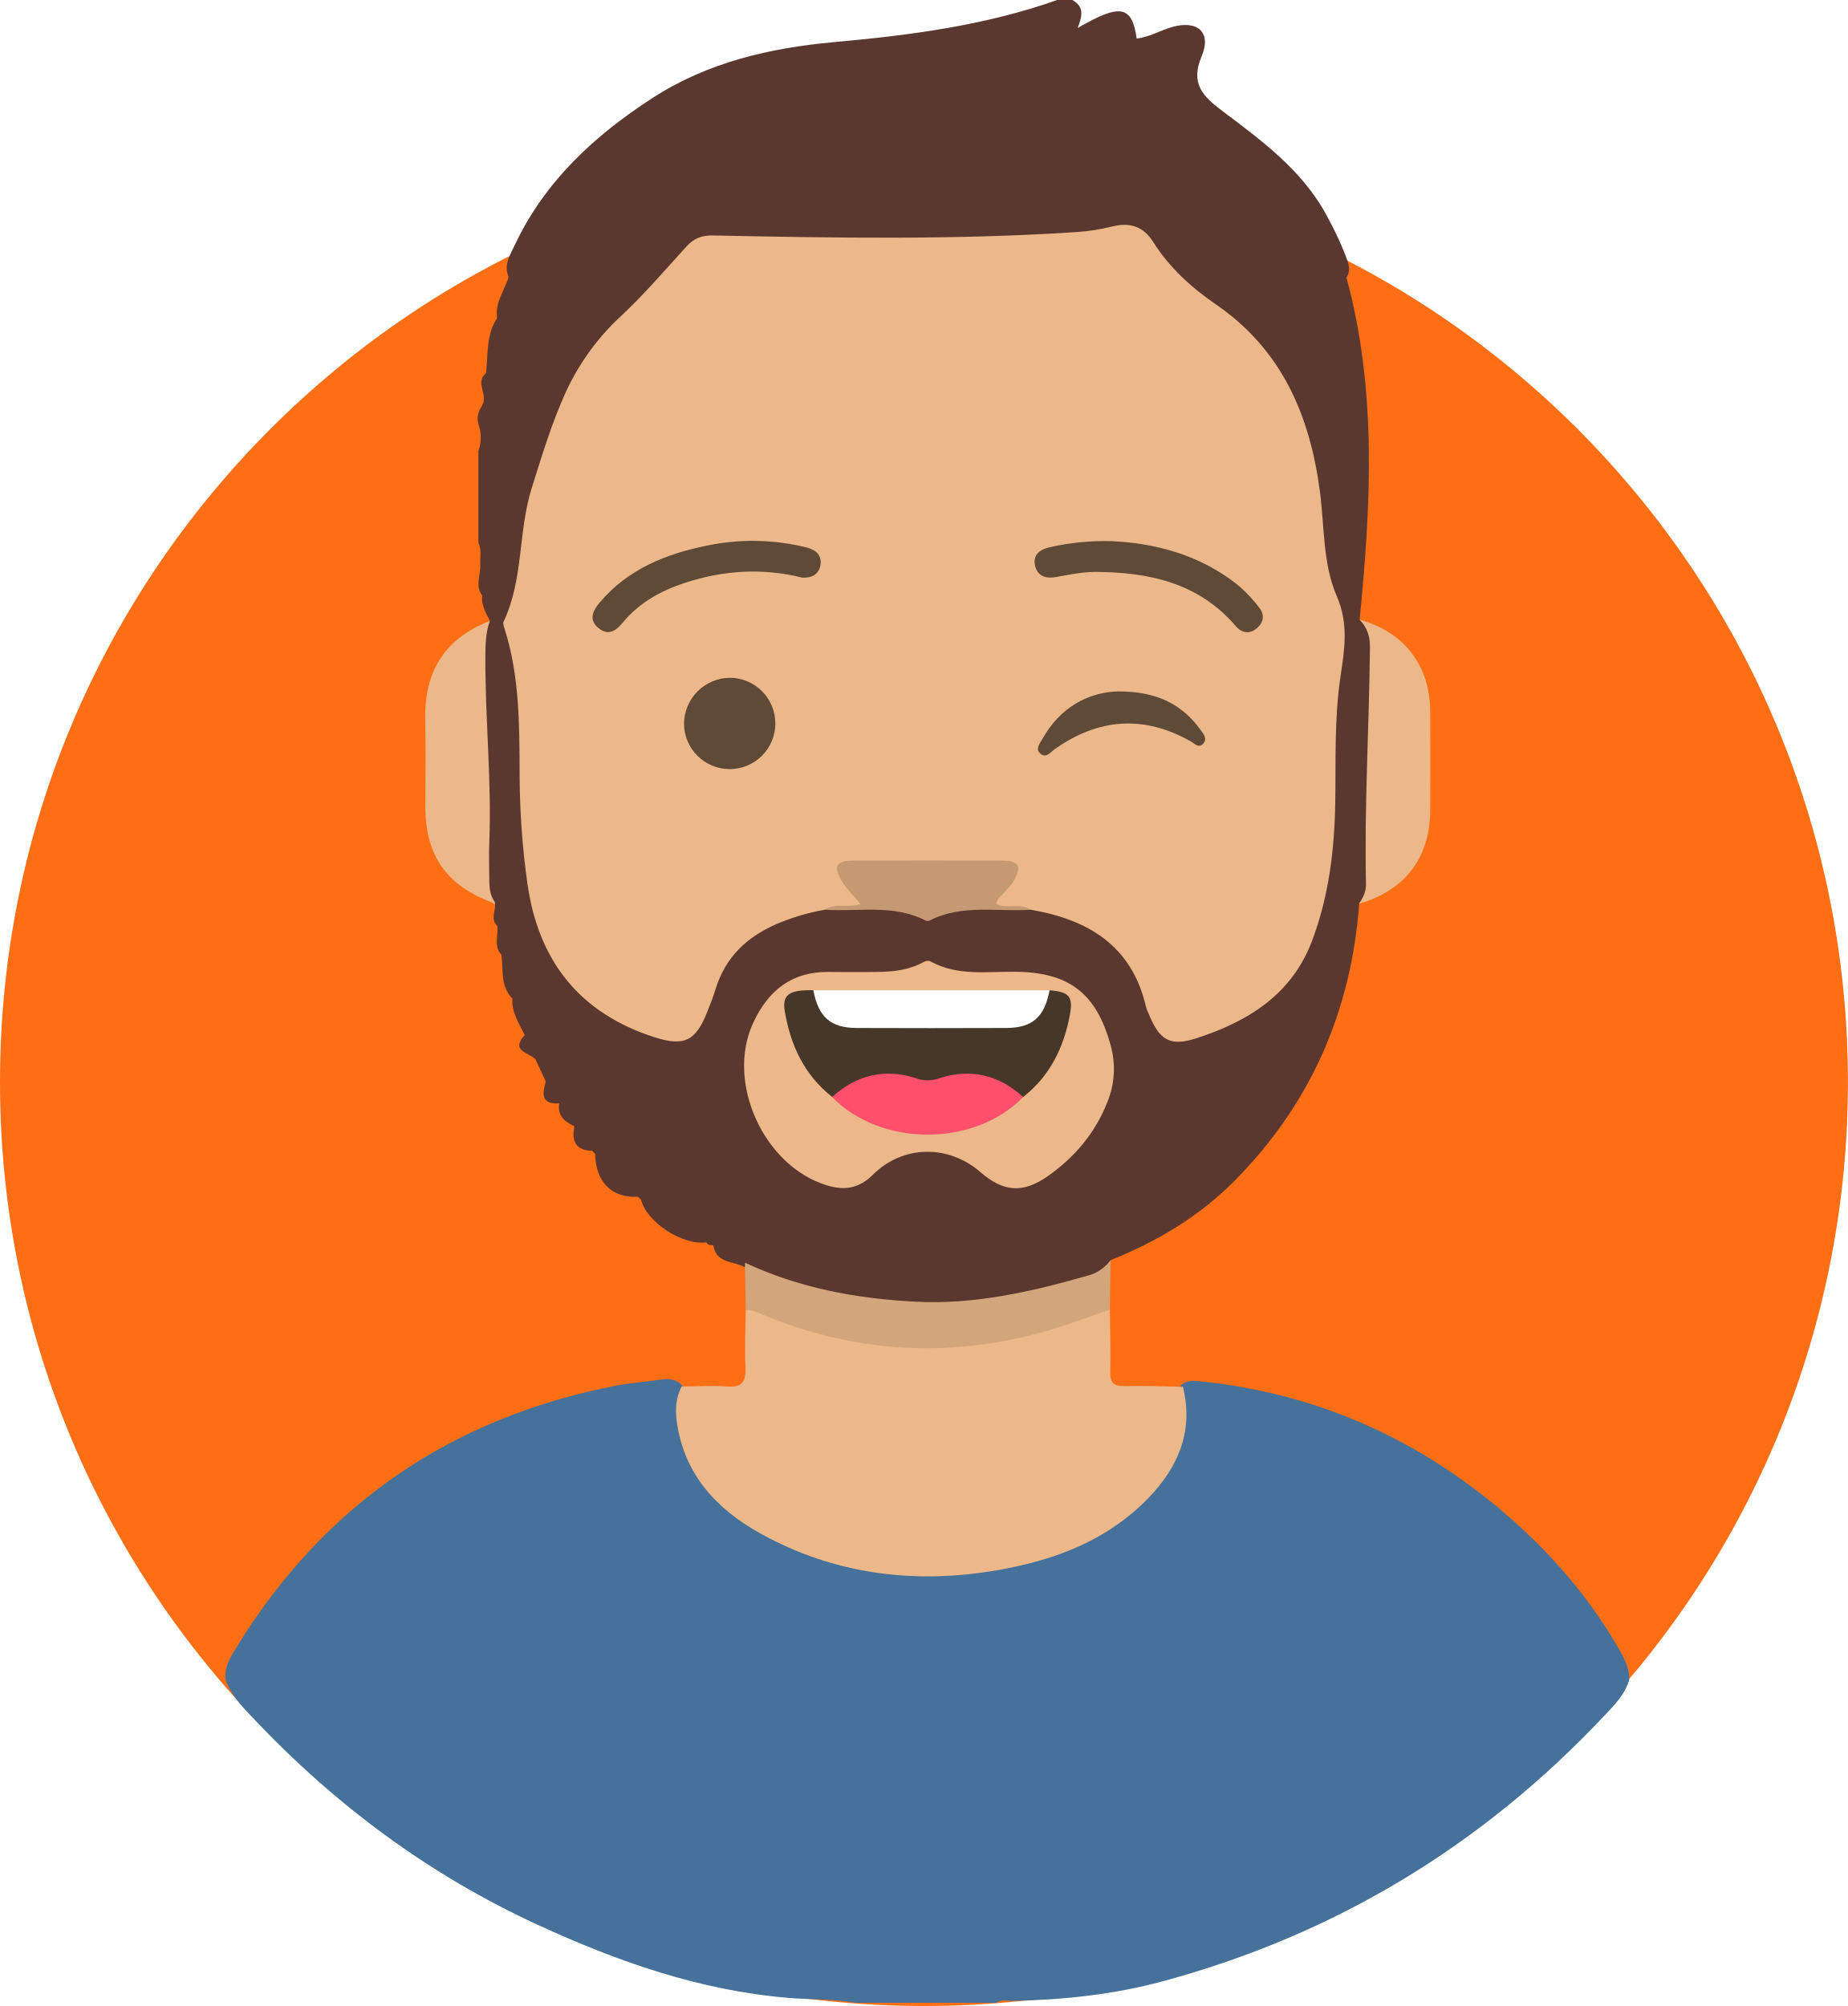
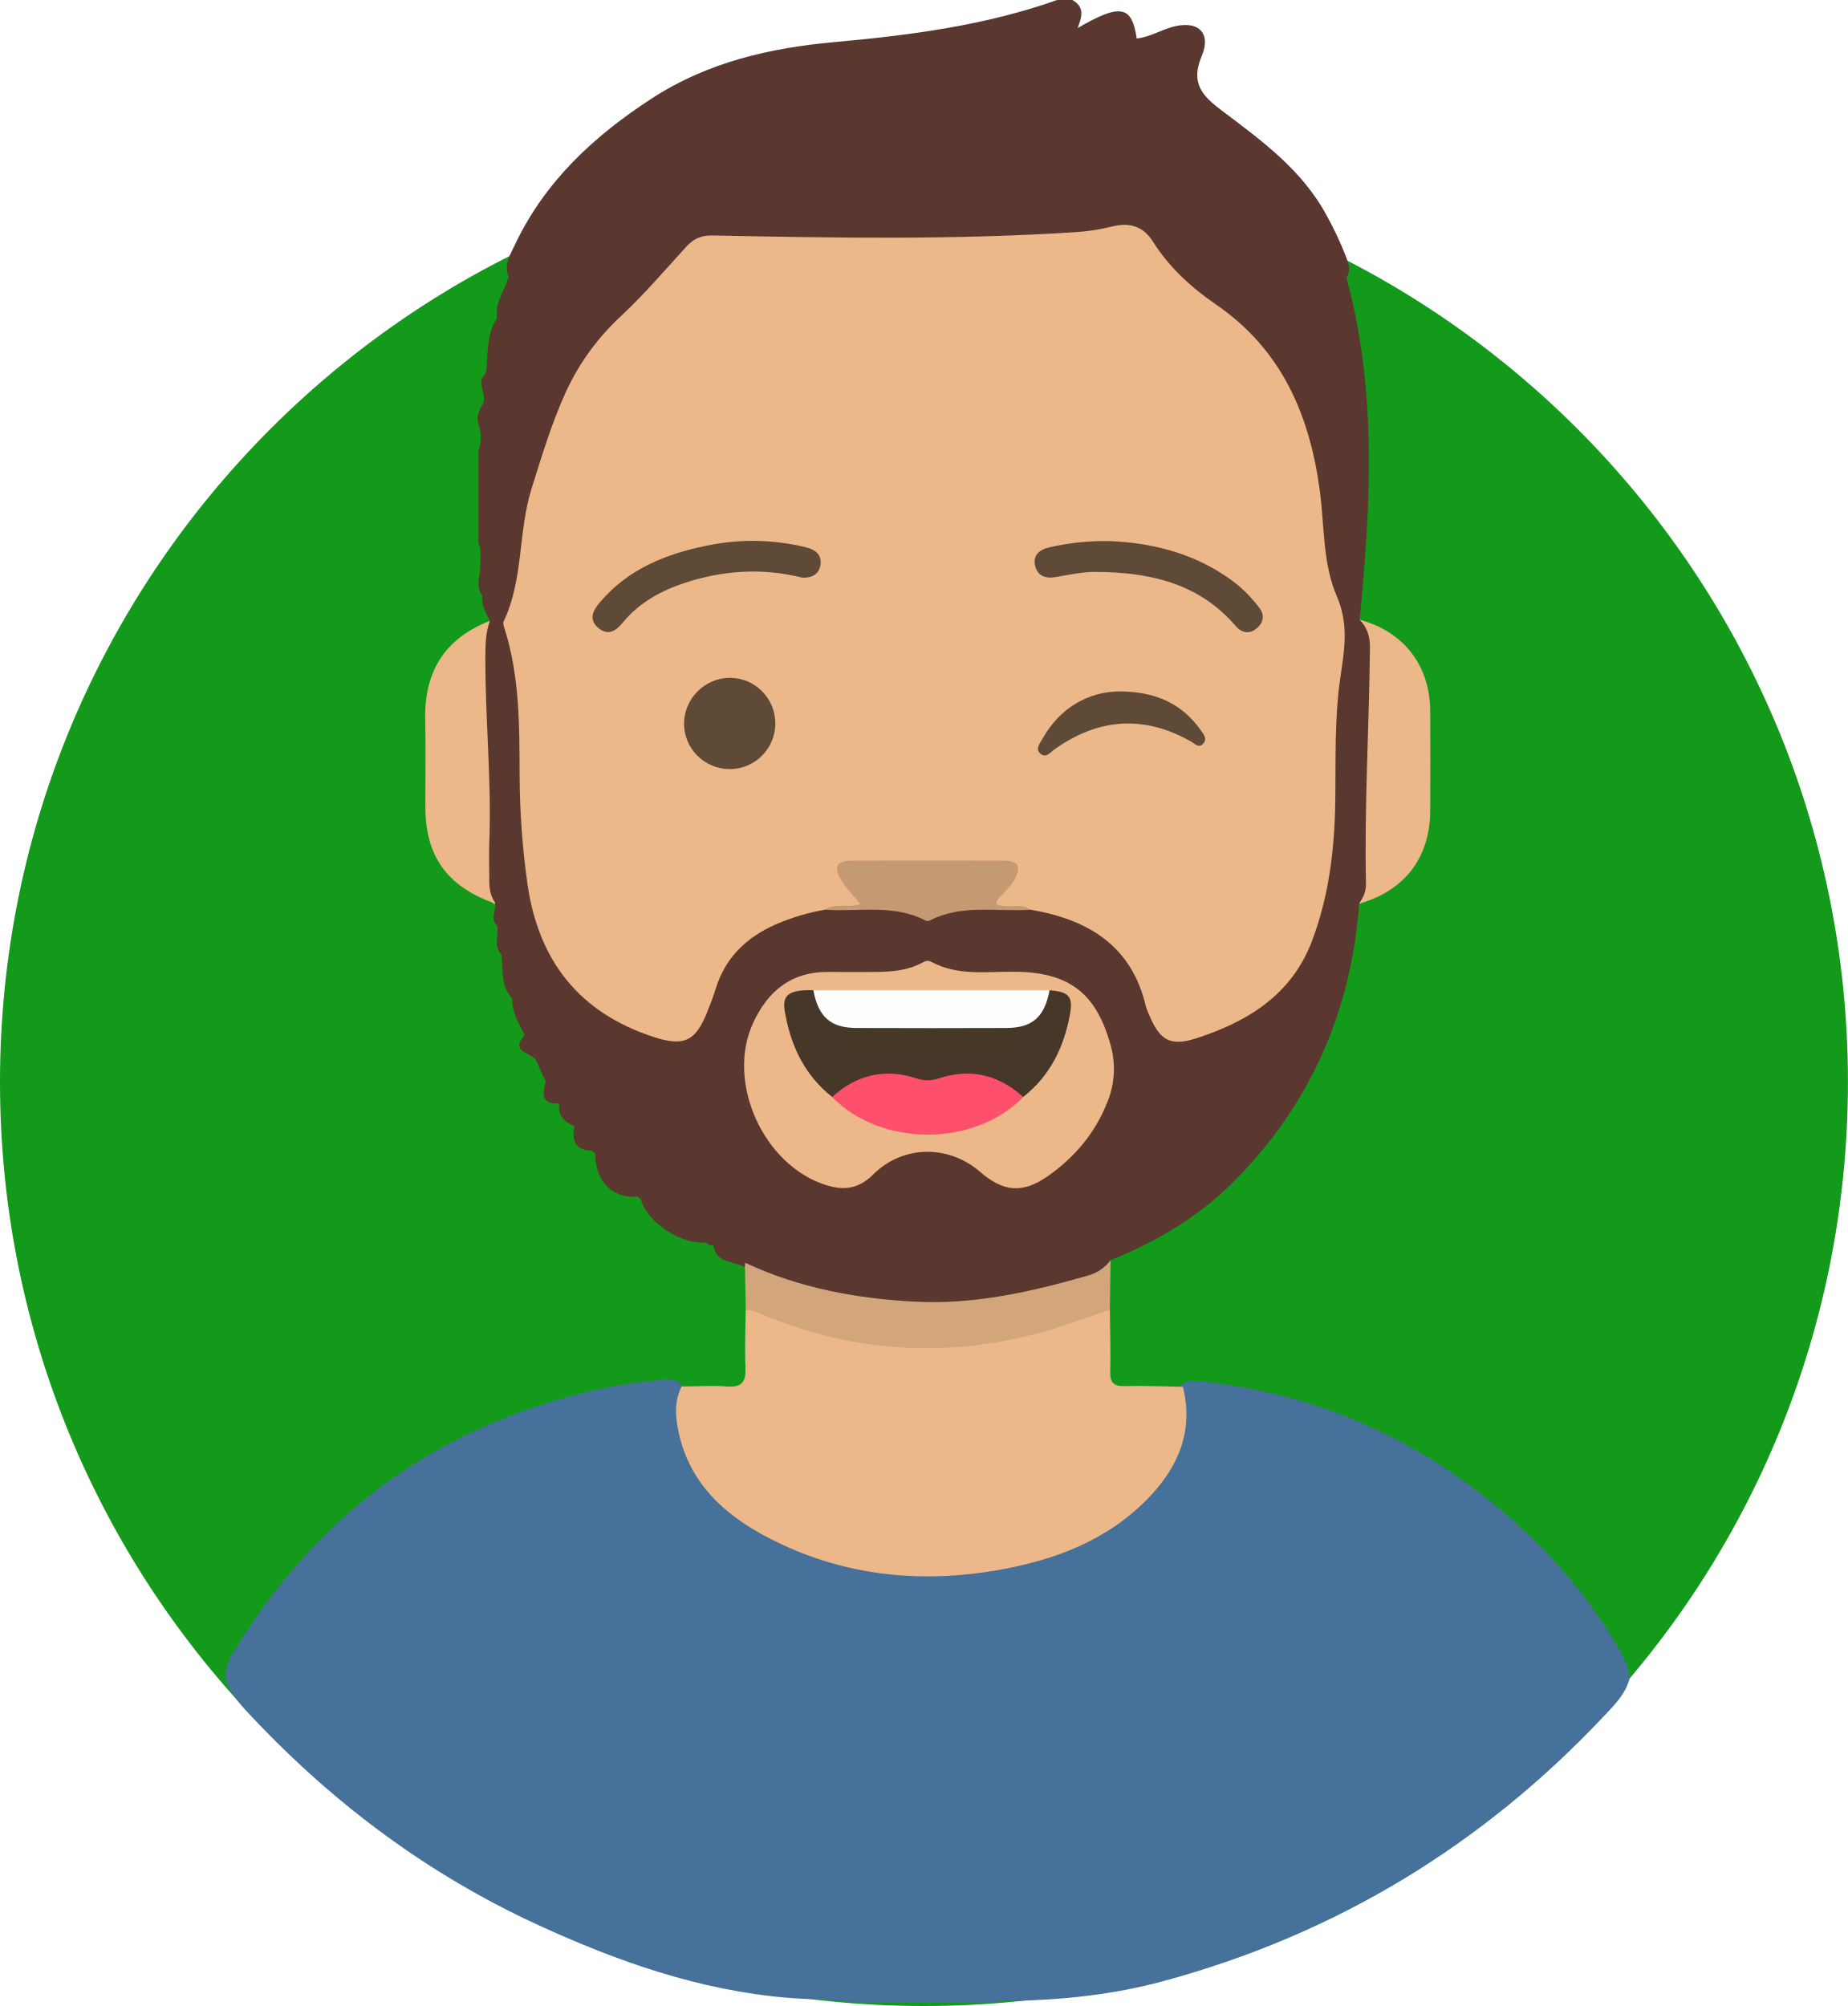
<svg xmlns="http://www.w3.org/2000/svg" id="Capa_1" data-name="Capa 1" viewBox="0 0 994.87 1080">
  <defs>
-     <style>.cls-1{fill:#fd6e15;}.cls-2{fill:#45719a;}.cls-3{fill:#ecb889;}.cls-4{fill:#d3a57a;}.cls-5{fill:#5b382f;}.cls-6{fill:#c59a72;}.cls-7{fill:#5e4a37;}.cls-8{fill:#463729;}.cls-9{fill:#fe4f6d;}.cls-10{fill:#fefefe;}</style>
+     <style>.cls-1{fill:#139a1a;}.cls-2{fill:#45719a;}.cls-3{fill:#ecb889;}.cls-4{fill:#d3a57a;}.cls-5{fill:#5b382f;}.cls-6{fill:#c59a72;}.cls-7{fill:#5e4a37;}.cls-8{fill:#463729;}.cls-9{fill:#fe4f6d;}.cls-10{fill:#fefefe;}</style>
  </defs>
  <circle class="cls-1" cx="497.43" cy="582.57" r="497.43" />
  <path class="cls-2" d="M537.07,1078.26H461.22c-12-2.06-24.27-1.64-36.39-2.67-47.59-4-91.84-19.61-134.71-39.35-58.28-26.83-109-64.5-153-111.12-5.82-6.17-11.9-12.25-14.84-20.56-1.11-7,2.6-12.5,6-18,47.05-76.46,114.92-122.82,202.81-140.3,8.37-1.66,16.86-2.21,25.27-3.49,4.08-.62,8.2-.4,11.45,2.85a8.5,8.5,0,0,1,1.65,5.79c-2.81,34.56,16.46,56.7,44.13,71.05,58.39,30.29,118.14,30,176.83.34,22.22-11.23,39-28.56,44.28-54.52,1.52-7.4-1.65-15,1.71-22.21,3.29-3.43,7.38-2.71,11.48-2.28,57,6,108.06,27.14,152.87,62.62,28.74,22.76,53.31,49.57,71.7,81.64,2.92,5.07,5.56,10.14,5.43,16.2-2.2,7.89-7.85,13.53-13.17,19.19-65.83,70.1-145,118.11-237.94,143.24-26.47,7.16-53.47,10-80.8,10.59C543,1077.34,539.85,1076.28,537.07,1078.26Z" transform="translate(-0.75 0)" />
  <path class="cls-3" d="M367.73,746.46c8.12,0,16.3-.65,24.36,0,8.5.74,10.34-3,10-10.53-.46-10.13,0-20.31.13-30.46,5.44-5.48,11.08-1.74,16.13.26a223.17,223.17,0,0,0,161.71.79c5.73-2.19,11.71-6.65,18.19-1.41.11,11.19.49,22.38.22,33.56-.14,5.76,1.83,7.7,7.57,7.57,10.51-.24,21,.21,31.54.38,5.89,23.6-2.39,43.08-18.38,59.7-22,22.83-50.15,33.51-80.61,38.89-43.25,7.65-85.06,3.06-124.3-17.34-23.77-12.36-42.63-29.64-48.34-57.45C364.28,762.41,363.73,754.2,367.73,746.46Z" transform="translate(-0.75 0)" />
  <path class="cls-4" d="M598.24,705.15c-12.54,4.17-24.91,9-37.65,12.4Q484.18,738.18,411,707.66c-2.82-1.18-5.5-2.77-8.75-2.16q-.22-11.55-.44-23.12c-1.62-2-1.79-3.85.18-5.68,32.61,11.44,65.85,20.29,100.67,20,29.13-.26,57.38-6.7,85.21-15,3.57-1.07,7.18-2,10.77-3Z" transform="translate(-0.75 0)" />
  <path class="cls-3" d="M732.49,486.52c-.52-33-1.33-66,.5-98.95a413.15,413.15,0,0,0-.27-53.94c23.87,6.49,37.9,24.64,38,49.34q.12,26.64,0,53.26C770.66,461.71,757.13,479.45,732.49,486.52Z" transform="translate(-0.75 0)" />
  <path class="cls-3" d="M264.46,334.28c1.78.18,3.42.48,3.31,2.85-2.31,49.74,2.28,99.46.48,149.19A1.44,1.44,0,0,1,266,486c-24.93-9.25-36.22-25.34-36.26-51.74,0-15.64.27-31.3-.07-46.94C229.13,361.53,240.25,343.68,264.46,334.28Z" transform="translate(-0.75 0)" />
  <path class="cls-5" d="M738.28,348.42c.06-5.8-1.57-10.66-5.56-14.79,6.09-61.72,9.46-123.33-7.09-184.18,2.63-4,1-7.91-.43-11.73a175.22,175.22,0,0,0-10-21.28c-13.1-24.66-35-40.59-56.5-56.78-10.34-7.78-17.29-14.63-11-29.46,5.45-12.93-2.4-19.54-16-15.64-6.36,1.83-12.23,5.44-19,6.19-2.51-17.94-9-18.9-31.79-5.65C583,9.5,585.09,3.9,578.06,0h-8.2C531,13.78,490.55,19,449.72,22.69c-34.58,3.15-68,10.82-97.83,30.16-31.2,20.24-57.74,44.67-73.9,78.86-2.55,5.41-6.24,10.85-3.4,17.43-2.21,7.31-7.49,13.77-6.2,22.07-6.05,9.08-4.78,19.64-6,29.7-6.21,5.06,1.51,11.84-2.11,17.22l0,.26c-2.14,3.23-3.09,6.44-1.8,10.48a21.08,21.08,0,0,1-.17,13.91v49.47c1.86,3.83.8,7.92,1,11.89.23,5.51-2.9,11.24,1.05,16.52-.6,5.15,2,9.31,4.14,13.62-2.28,6.18-2.4,12.6-2.44,19.08-.17,33.41,3.42,66.72,2.11,100.15-.27,6.81,0,13.65,0,20.47,0,4.16.48,8.17,2.95,11.69,1,4.24-2.83,9,1.4,12.89.6,5.18-2.16,10.83,2.18,15.47,1.1,8.07-.68,16.86,5.87,23.57-.39,7.45,3.56,13.41,6.68,19.66-8,8.75,2.37,9.35,5.76,13h0l5.56,12c-1.84,6.49-2.73,12.4,7.15,11.75h0l.07.12c-1,6.56,3,9.81,8.15,12.24h0l.05,0c-1.61,7.91.59,13,9.6,13.2h0c.53.56,1.05,1.13,1.58,1.7.15,15,9.12,23.94,22.94,23h0l1.72,1.56c3.11,12.2,22.11,24.67,35.15,23.06h0c.87,1.53,2.34,1.52,3.82,1.52h0c1.43,10,11,8.4,17,11.86,0-.82.05-1.63.08-2.45h0c29.09,13.68,60.21,19.39,91.87,21s62.22-5.34,92.45-14a22,22,0,0,0,12.42-8.36c24.94-10,47.64-23.44,66.68-42.65,41.08-41.43,62.93-91.51,67.21-149.48,2.18-3.13,3.72-6.44,3.64-10.41C735.2,433.52,737.88,391,738.28,348.42Z" transform="translate(-0.75 0)" />
  <path class="cls-3" d="M444.82,489.77a118.06,118.06,0,0,0-26.39,7.89c-15.86,7-27.22,17.88-32.39,34.73-1.3,4.24-2.93,8.38-4.56,12.49-6.17,15.53-12.36,18.76-28.65,13.47-40.09-13-62.19-40.93-68.12-82.5a429.36,429.36,0,0,1-4.22-59.17c-.09-26.28,0-52.62-8.07-78.11-.4-1.26-1-2.92-.56-3.92,10.81-22.66,7.73-48.2,15.08-71.64,5.63-17.92,11-35.88,18.89-52.93a129.1,129.1,0,0,1,29.49-40.14c12.42-11.66,23.56-24.68,35.06-37.3,4-4.34,8.15-6,14.25-5.87,65.23,1.33,130.47,2.46,195.65-1.82a108.9,108.9,0,0,0,19.18-3c9.5-2.39,16.83-.1,22.08,8.25,8.72,13.85,20.65,24.67,33.91,33.77,35.41,24.32,50.46,59.64,55.87,100.5,2.5,18.93,1.52,39,9.06,56.38,6.62,15.29,4.18,28.78,2,43.69-3.32,22.31-2.43,45-2.78,67.51-.39,25.36-3.41,50.34-12.42,74.31-11,29.31-34.85,43.78-62.64,52.72-14.15,4.54-19.69.63-25.36-13.23a25.76,25.76,0,0,1-1.48-3.82c-7.61-33-31.24-47-62.16-52.27-4.6-1.84-9.38-.57-14.07-.83-7.6-.41-8.49-1.85-5.39-8.37,1.76-3.71,8.05-6.39,4.71-11.09-2.69-3.79-8.27-1.83-12.56-1.86q-30.59-.19-61.17,0c-2.89,0-6.58-.95-8.13,2.57-1.32,3,1.42,4.95,3,7.07,2.24,3,5.35,6.36,3.38,10-1.84,3.4-6.22,1.18-9.45,1.62C452.18,489.38,448.37,488,444.82,489.77Z" transform="translate(-0.75 0)" />
  <path class="cls-3" d="M463.16,523.33c11.58-.12,23.3.71,34.06-5,1.5-.79,3-1.54,4.77-.56,14.34,7.78,30,5.26,45.2,5.4,29.18.25,43.86,11.61,51.54,39.79A46.86,46.86,0,0,1,597.05,593c-6.49,16.77-17.64,30-32.16,40.2-13.65,9.56-24,8.5-36.49-2.29-16.91-14.66-41.47-14.59-57.6,1.44-7.76,7.72-15.62,8.69-25.06,5.77-34-10.49-54.29-55.59-39.51-87.43,8.08-17.42,20.72-27.58,40.54-27.42C452.23,523.35,457.7,523.32,463.16,523.33Z" transform="translate(-0.75 0)" />
  <path class="cls-6" d="M444.82,489.77c5.53-3.83,12.08-.78,19.19-3-3.59-4.36-7.42-8-10.07-12.42-4.8-7.94-3-11,6.28-11q39.94-.15,79.89,0c9.25,0,10.89,3,6.34,11.06-1.31,2.32-3.47,4.17-5.19,6.27-1.46,1.78-3.85,2.89-4.14,6,5.75,3,12.86-1,18.39,3.11-18.2,1.2-37-3.15-54.36,5.87a2.52,2.52,0,0,1-2,0C481.81,486.62,463,491,444.82,489.77Z" transform="translate(-0.75 0)" />
  <path class="cls-7" d="M432.69,311c-21.36-5.35-42.53-4-63.37,2.84C356.53,318.08,345,324.4,336.19,335c-3.54,4.3-7.65,7.58-13,3.34-5.82-4.62-3.31-9.56.56-14.12,15.12-17.81,35.47-26,57.55-30.46a120,120,0,0,1,53.7,1c5,1.26,8.22,4.12,7.47,9.28S437.85,311.24,432.69,311Z" transform="translate(-0.75 0)" />
  <path class="cls-7" d="M598.7,291.34c22.42.93,48,6.74,69.48,24.49A77.66,77.66,0,0,1,678.56,327c3,3.71,2.68,7.75-.89,11-4,3.63-8.35,2.95-11.7-1-20-23.3-46.77-28.94-75.51-29.1-7.07,0-14.19,1.55-21.22,2.77-5.54,1-9.89-.53-11.21-6-1.37-5.71,2.26-8.75,7.65-10A133.06,133.06,0,0,1,598.7,291.34Z" transform="translate(-0.75 0)" />
  <path class="cls-7" d="M393.7,364.91a24.58,24.58,0,1,1-24.7,24.7A24.95,24.95,0,0,1,393.7,364.91Z" transform="translate(-0.75 0)" />
  <path class="cls-7" d="M602.88,372.24c20.67,0,34.41,6.94,44.39,21,1.47,2.05,3.69,4.68,1.06,7.3-2.38,2.38-4.4-.19-6.29-1.26-25.5-14.49-50-12.65-73.68,4.23-2.11,1.51-4.22,4.54-7.05,2.58-3.57-2.5-.83-5.66.54-8.11C571.54,380.62,586.77,372.66,602.88,372.24Z" transform="translate(-0.75 0)" />
  <path class="cls-8" d="M565.8,533.17c10.51.76,12.77,3.37,10.94,13.19C573.45,564,566,579.27,551.6,590.6c-4.28.72-8-1-11.56-3-10-5.39-20.37-6.89-31.37-3.45a26.16,26.16,0,0,1-16,.21c-11.66-3.71-22.7-2.27-33.27,3.71-3.29,1.86-6.77,3.09-10.65,2.49-15-11.8-22.44-27.86-25.51-46.17-1.5-8.92,2.42-11.55,15.41-11.27,2.4,2.37,5.23,4.28,7,7.29,3.66,6.18,9.56,8.47,16.36,8.54q40.2.43,80.42,0c6.79-.07,12.7-2.36,16.36-8.54C560.58,537.45,563.41,535.54,565.8,533.17Z" transform="translate(-0.75 0)" />
  <path class="cls-9" d="M448.73,590.61c13.26-12.07,28.49-15.58,45.52-10a17.63,17.63,0,0,0,11.82,0c17-5.59,32.27-2.08,45.53,10C525.37,617.61,475.09,617.62,448.73,590.61Z" transform="translate(-0.75 0)" />
  <path class="cls-10" d="M565.8,533.17c-2.74,14.42-9.26,20.23-23.29,20.28q-40.29.15-80.59,0c-14-.05-20.55-5.87-23.29-20.29Z" transform="translate(-0.75 0)" />
</svg>
